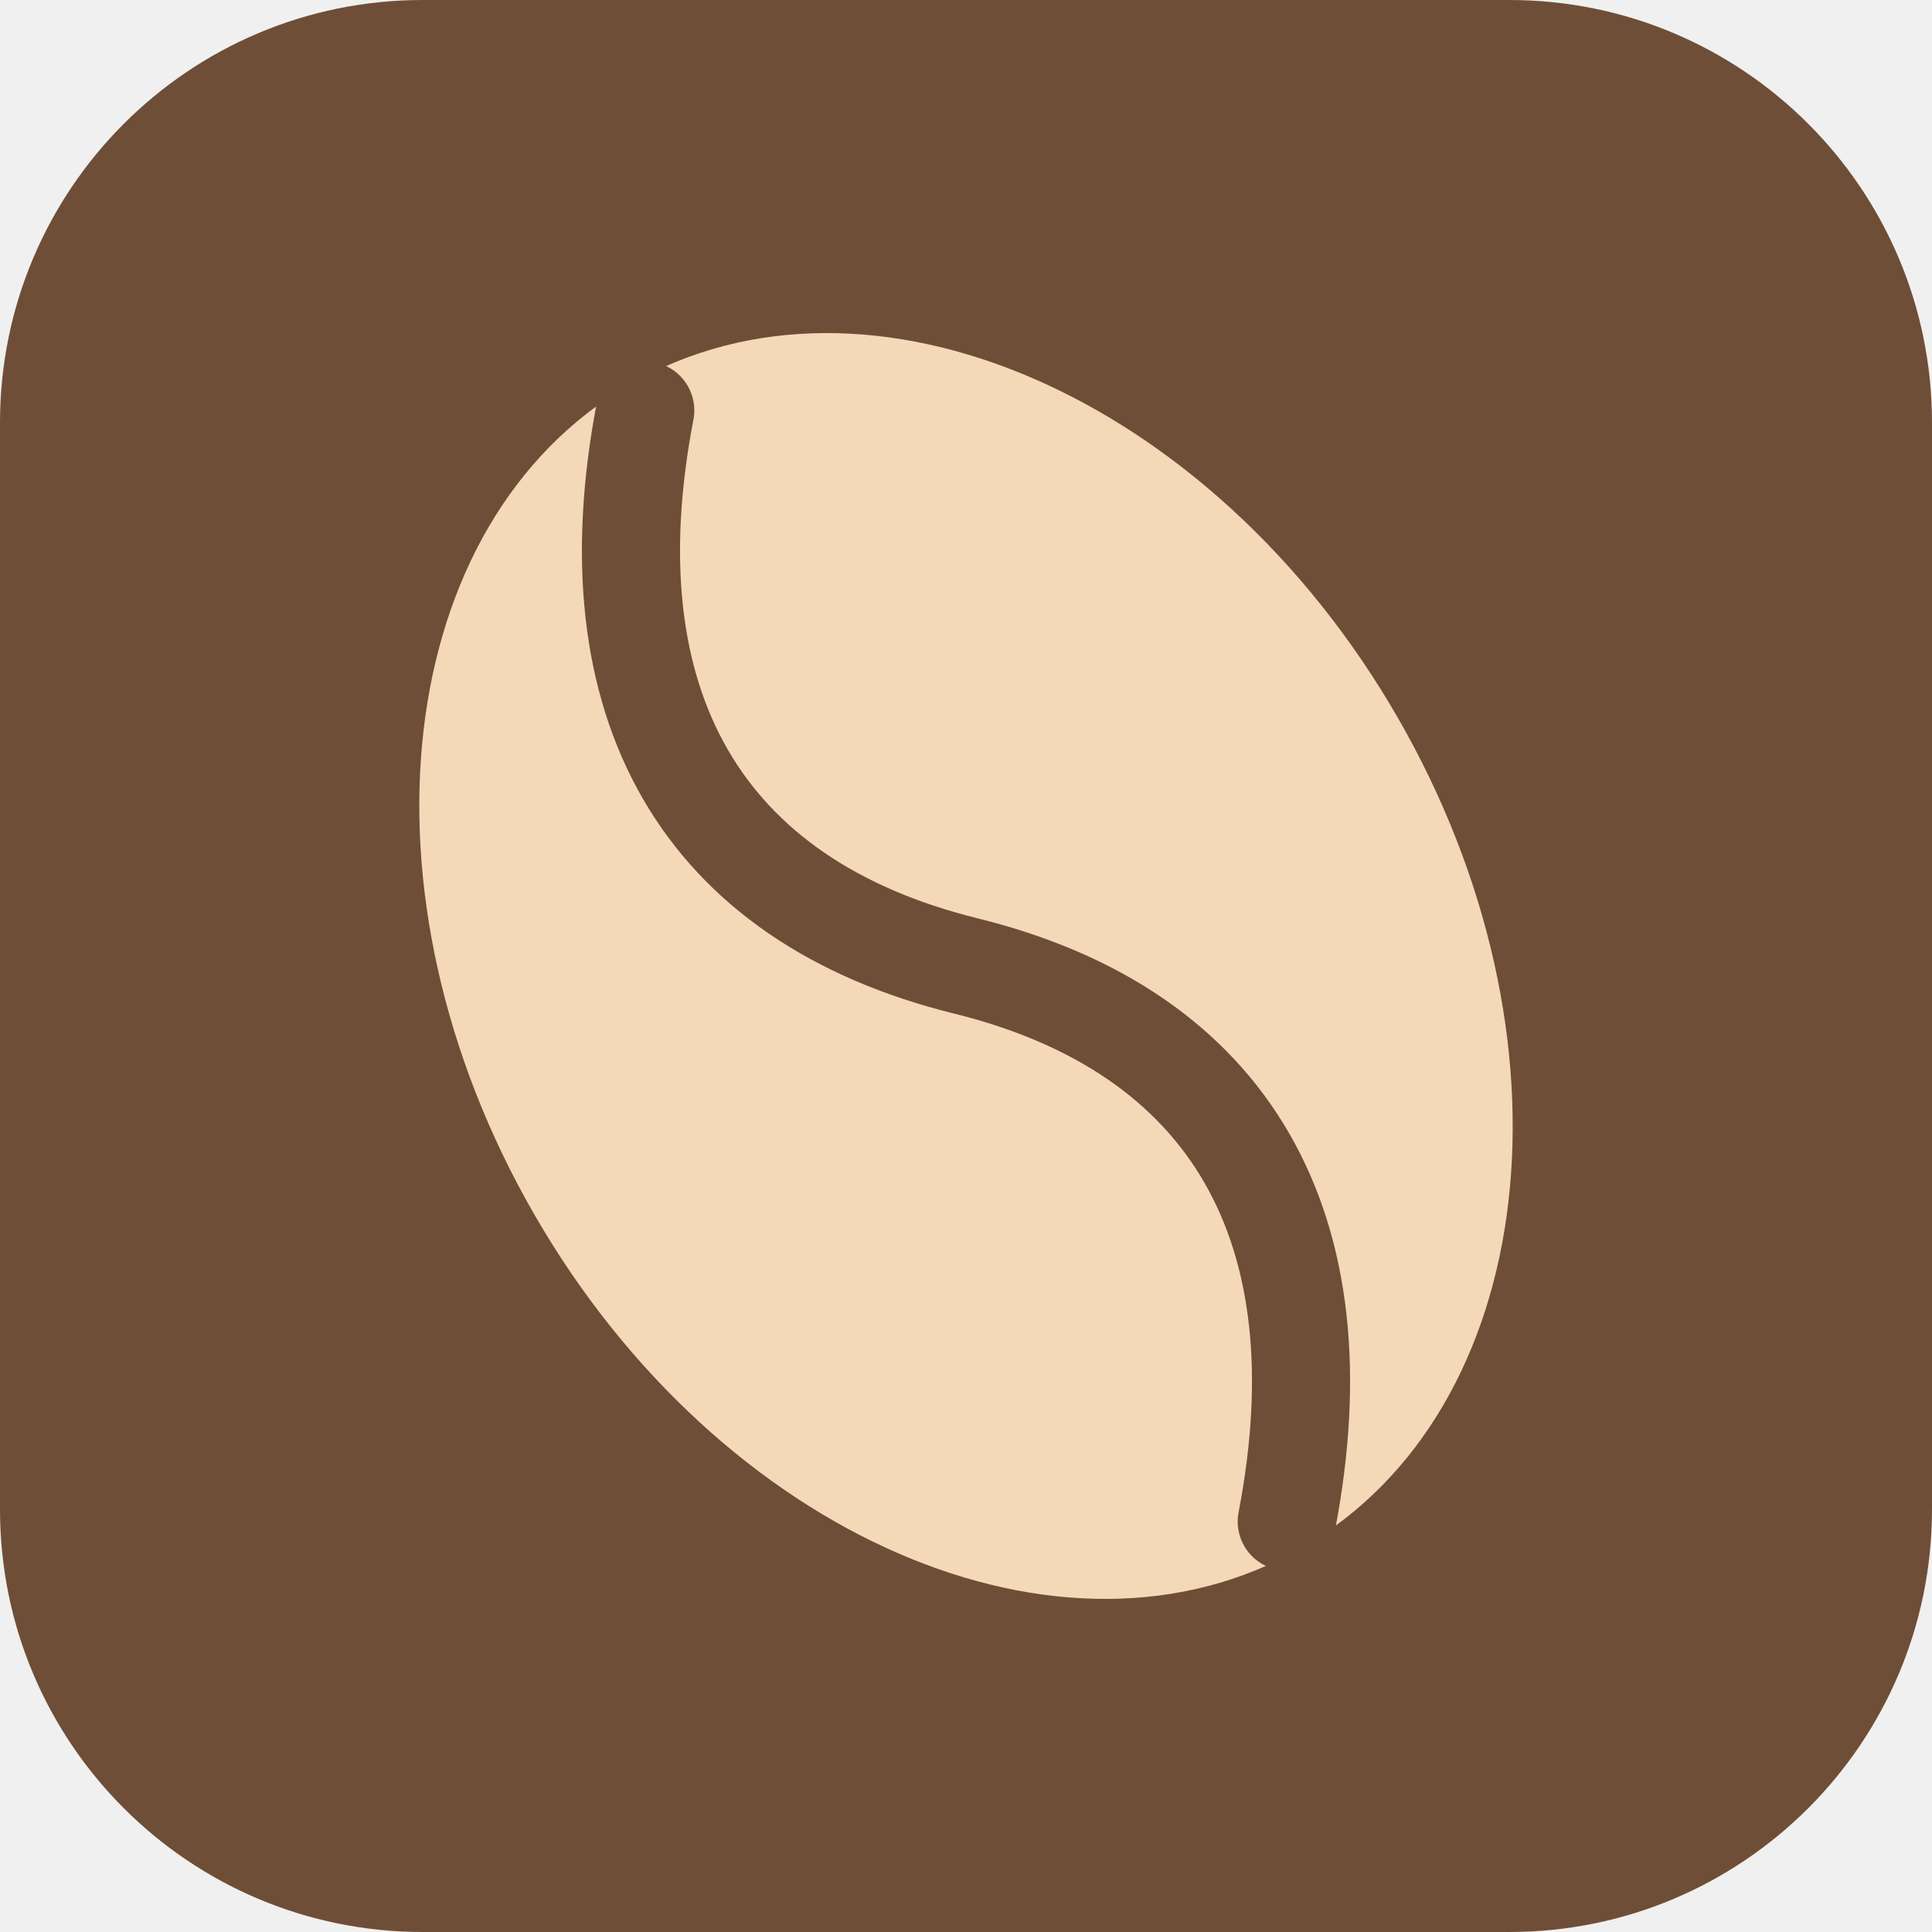
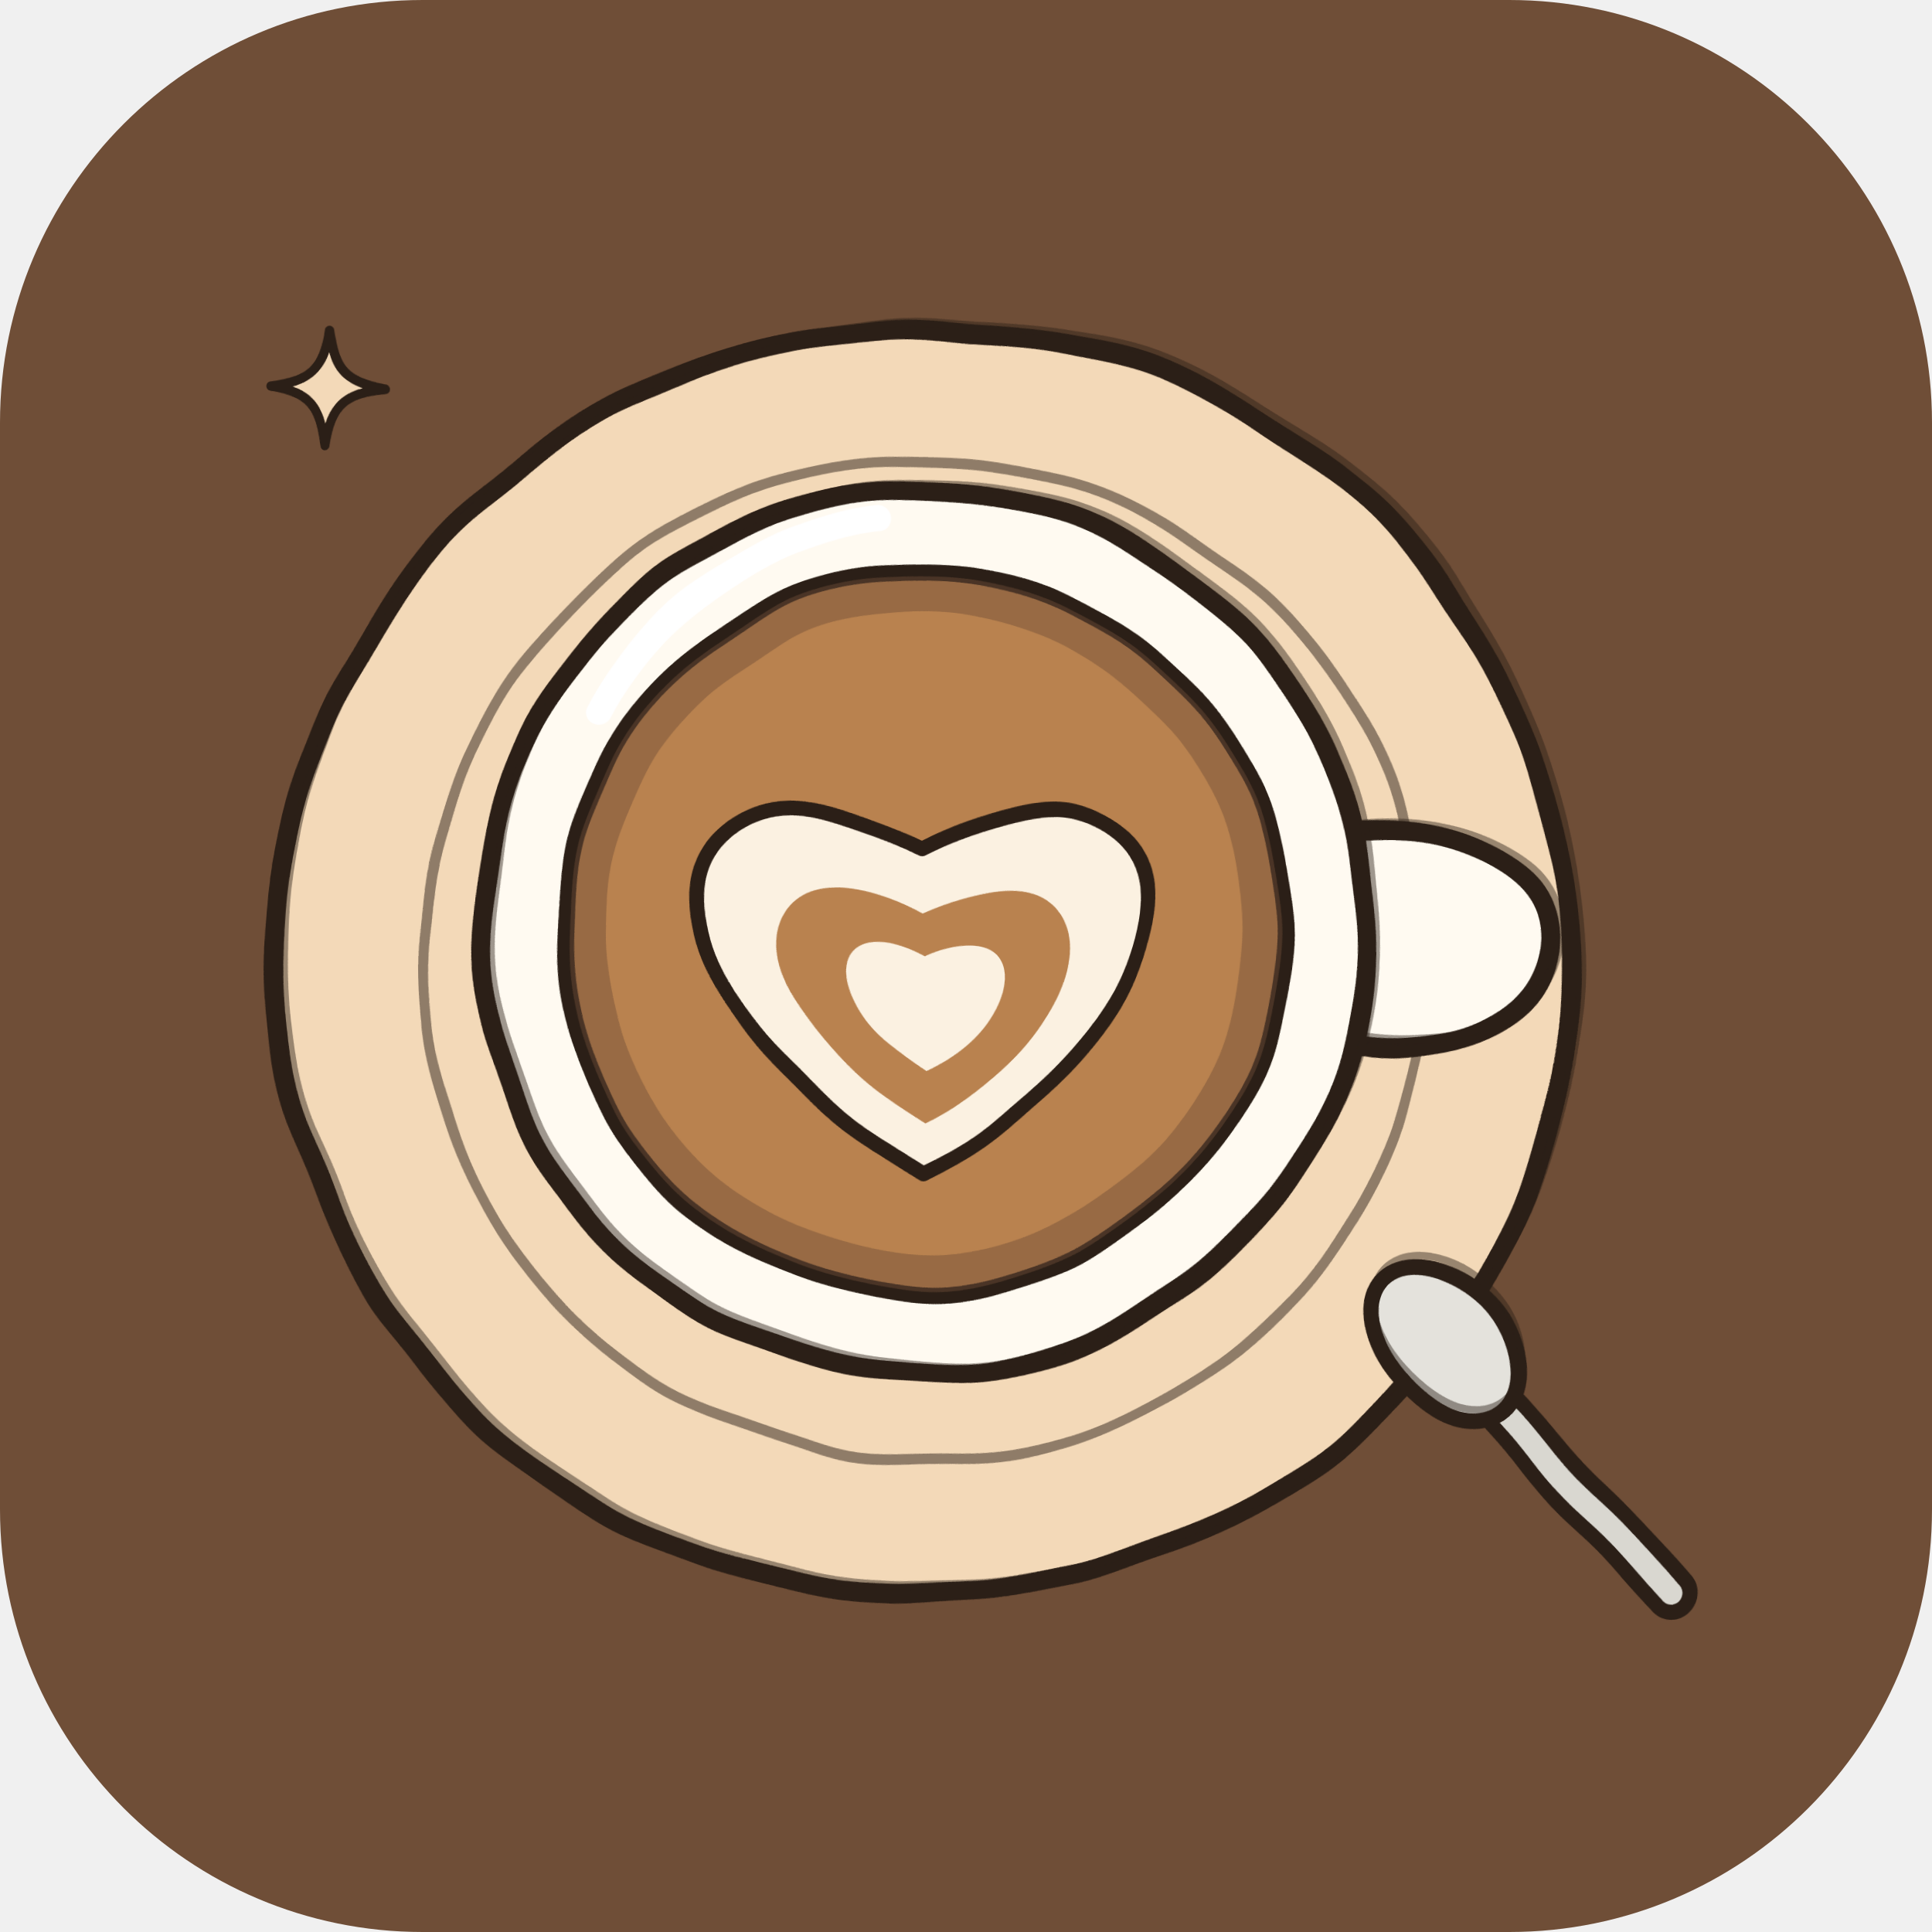
<svg xmlns="http://www.w3.org/2000/svg" viewBox="0 0 512 512">
  <rect width="512" height="512" rx="112" fill="#6f4e37" />
-   <g transform="rotate(-30 256 256)">
-     <ellipse cx="256" cy="256" rx="132" ry="178" fill="#f3d9b8" />
-     <path d="M256 86c-52 60-52 120 0 170s52 110 0 170" fill="none" stroke="#6f4e37" stroke-width="26" stroke-linecap="round" />
+   <g transform="translate(40 52) scale(1.95)">
+     <defs>
+       <filter id="skr0" x="-10%" y="-10%" width="120%" height="120%">
+         <feTurbulence type="fractalNoise" baseFrequency="0.04" numOctaves="2" seed="7" />
+         <feDisplacementMap in="SourceGraphic" scale="2.2" xChannelSelector="R" yChannelSelector="G" />
+       </filter>
+     </defs>
+     <g filter="url(#skr0)" stroke="#2b1f17" stroke-width="2.6" stroke-linecap="round" stroke-linejoin="round" fill="none">
+       <ellipse cx="105" cy="104" rx="88" ry="86" fill="#f3d9b8" />
+       <ellipse cx="106.3" cy="103" rx="88" ry="86" stroke-width="1.17" opacity="0.45" />
+       <circle cx="105" cy="104" r="68" stroke-width="1.4" opacity="0.5" />
+       <g transform="translate(176 156) rotate(-42)">
+         <path d="M0 10 L0 46" stroke-width="7" />
+         <path d="M0 10 L0 46" stroke="#d9d7d0" stroke-width="3" />
+         <ellipse cx="0" cy="0" rx="8" ry="12" fill="#e4e2dc" stroke-width="2.2" />
+         <ellipse cx="1.3" cy="-1" rx="8" ry="12" stroke-width="0.99" opacity="0.45" />
+       </g>
+       <path d="M156 88 C178 82 192 92 190 103 C188 114 174 120 156 113 Z" fill="#fffaf1" />
+       <path d="M156 88 C178 82 192 92 190 103 C188 114 174 120 156 113 Z" stroke-width="1.17" opacity="0.45" transform="translate(1.3 -1)" />
+       <ellipse cx="105" cy="100" rx="60" ry="60" fill="#fffaf1" />
+       <ellipse cx="106.3" cy="99" rx="60" ry="60" stroke-width="1.17" opacity="0.45" />
+       <circle cx="105" cy="100" r="49" fill="#b9824f" stroke-width="2.2" />
+       <circle cx="105" cy="100" r="46" stroke="#6f4e37" stroke-width="5" opacity="0.45" />
+       <path d="M105 132.6 C59.1 107.1 69.3 69.7 105 88.4     C140.7 69.7 150.9 107.1 105 132.6 Z" fill="#fbf1e1" stroke-width="2" />
+       <path d="M105 125.8 C75.3 109.3 81.9 85.1 105 97.2     C128.1 85.1 134.7 109.3 105 125.8 Z" fill="#b9824f" stroke="none" />
+       <path d="M105 118.8 C88.8 109.8 92.4 96.6 105 103.2     C117.6 96.6 121.2 109.8 105 118.8 Z" fill="#fbf1e1" stroke="none" />
+       <path d="M61 70 C69 54 85 46 99 44" stroke="#fff" stroke-width="3.5" />
+       <path transform="translate(24 26) scale(0.8)" d="M0 -10 C1 -3 3 -1 10 0 C3 1 1 3 0 10 C-1 3 -3 1 -10 0 C-3 -1 -1 -3 0 -10 Z" fill="#f3d9b8" stroke-width="1.6" />
+     </g>
  </g>
</svg>
